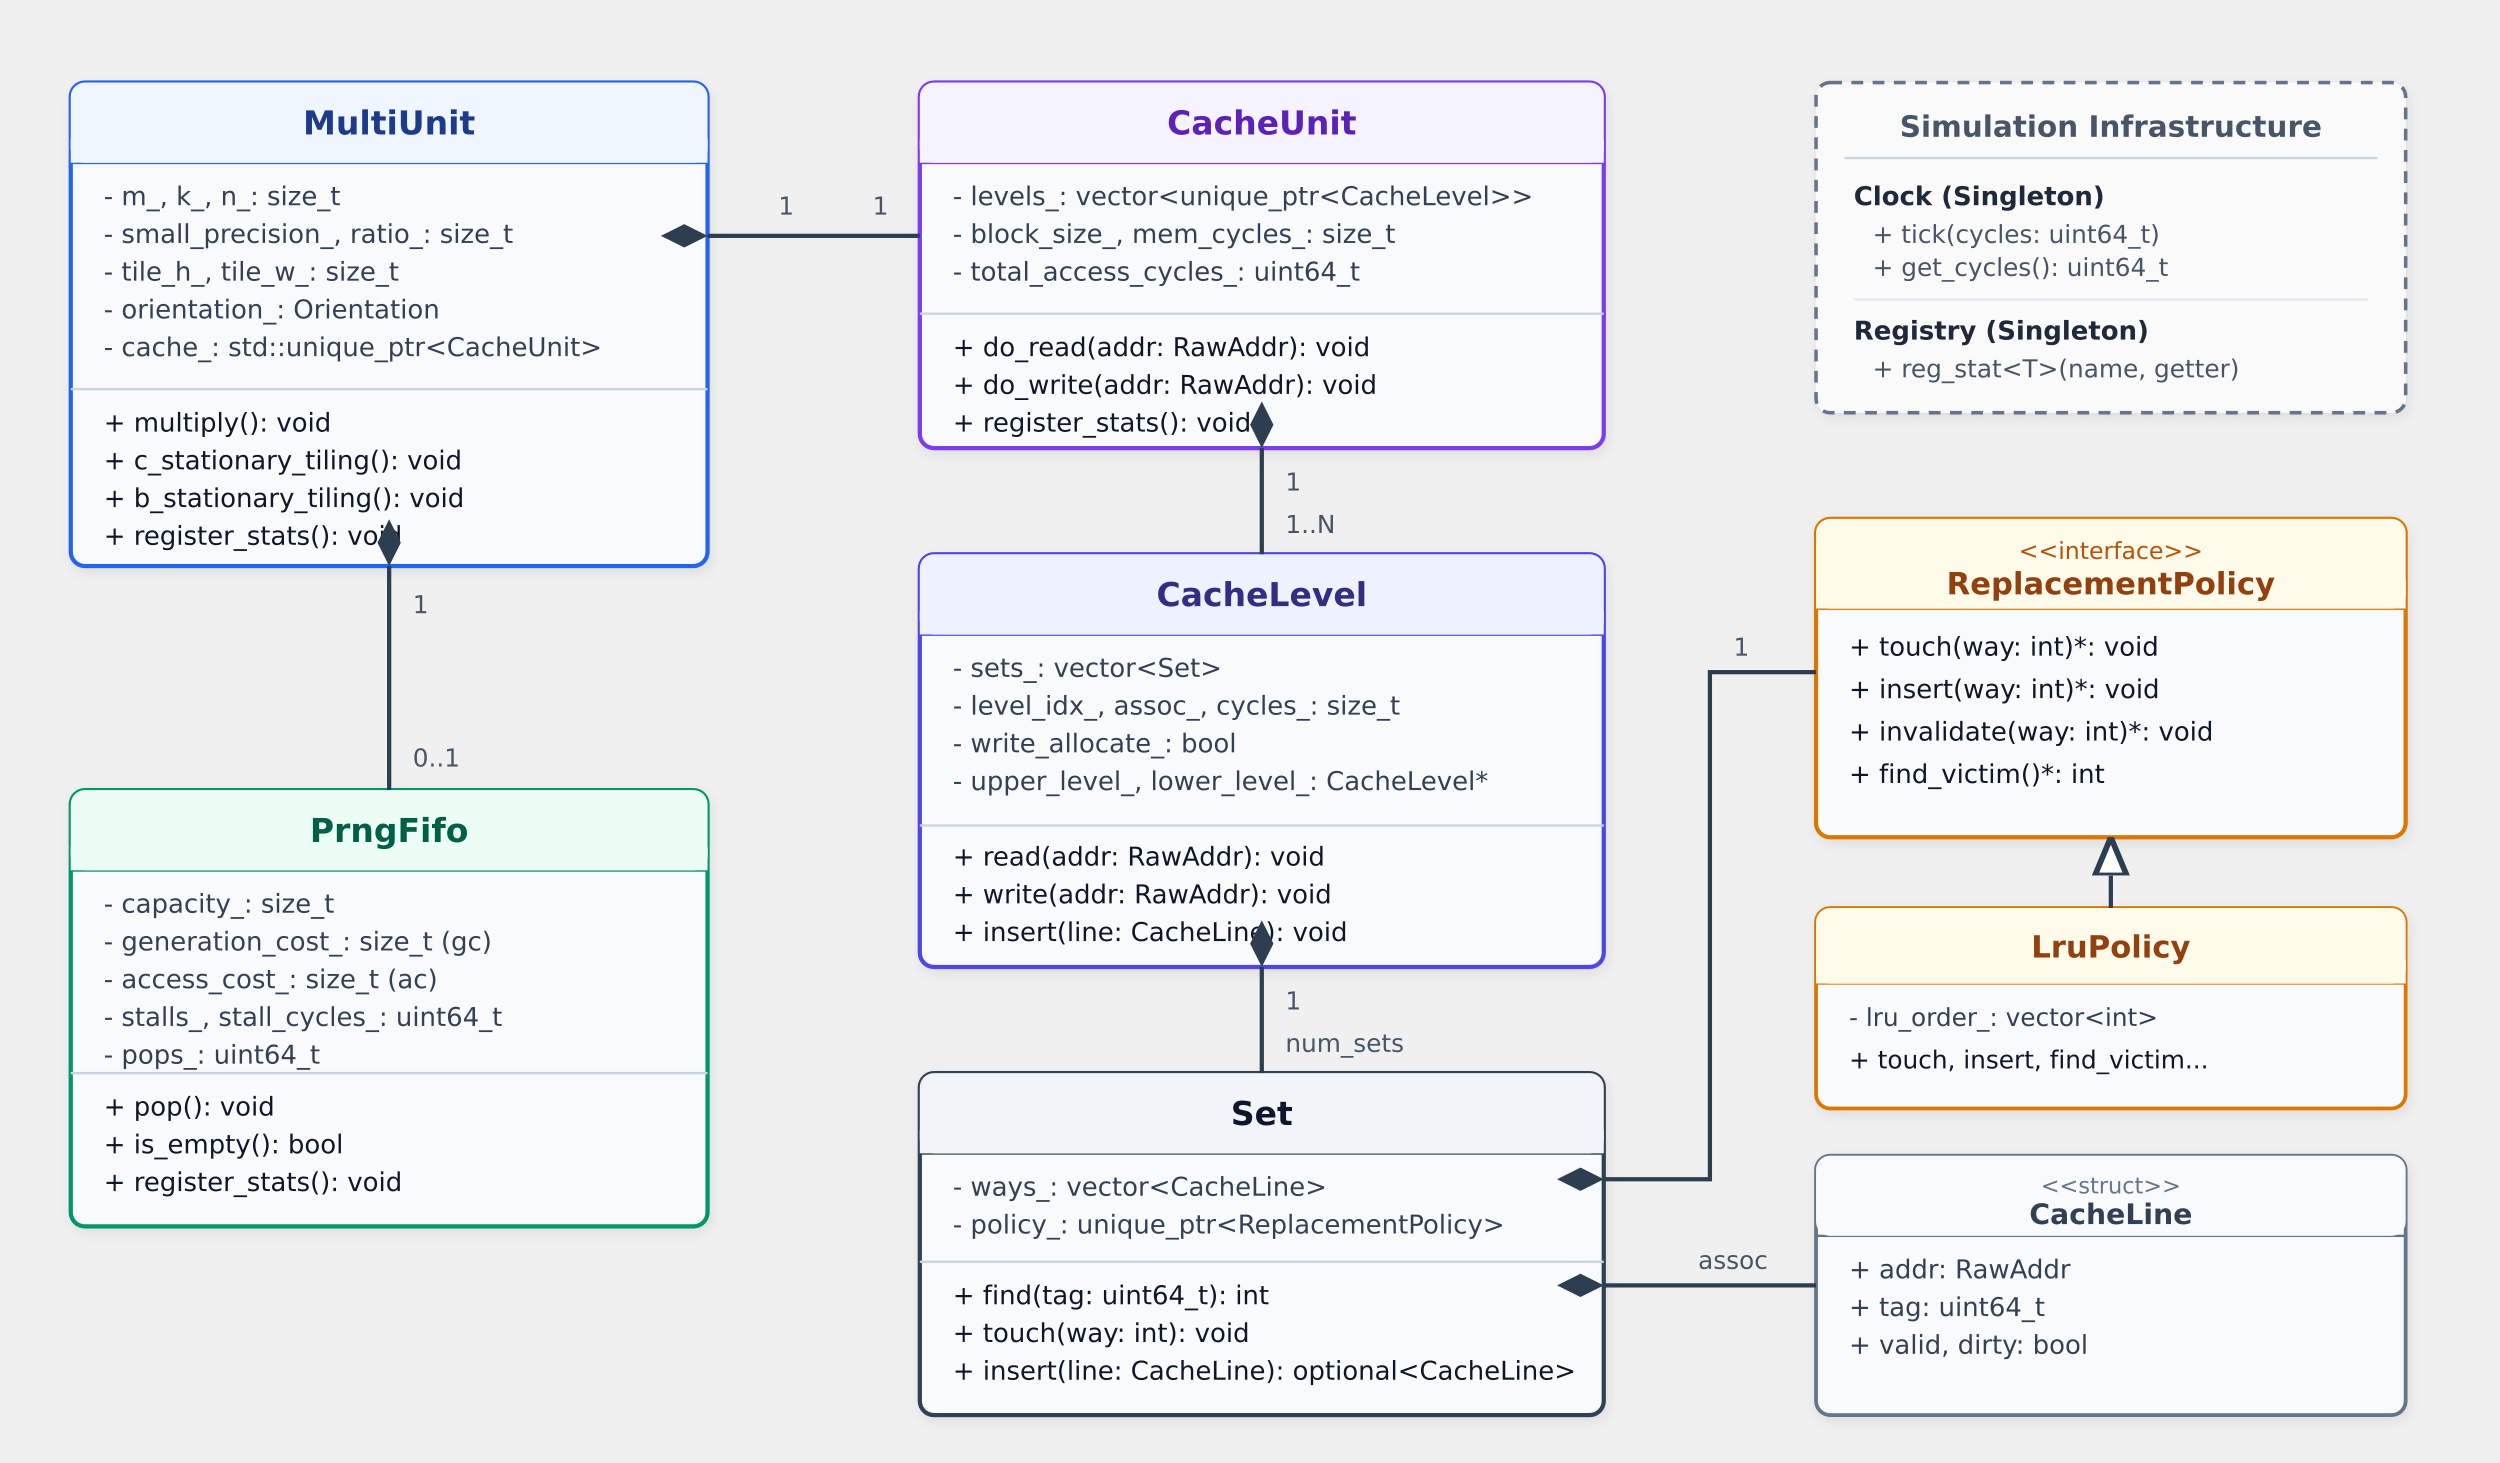
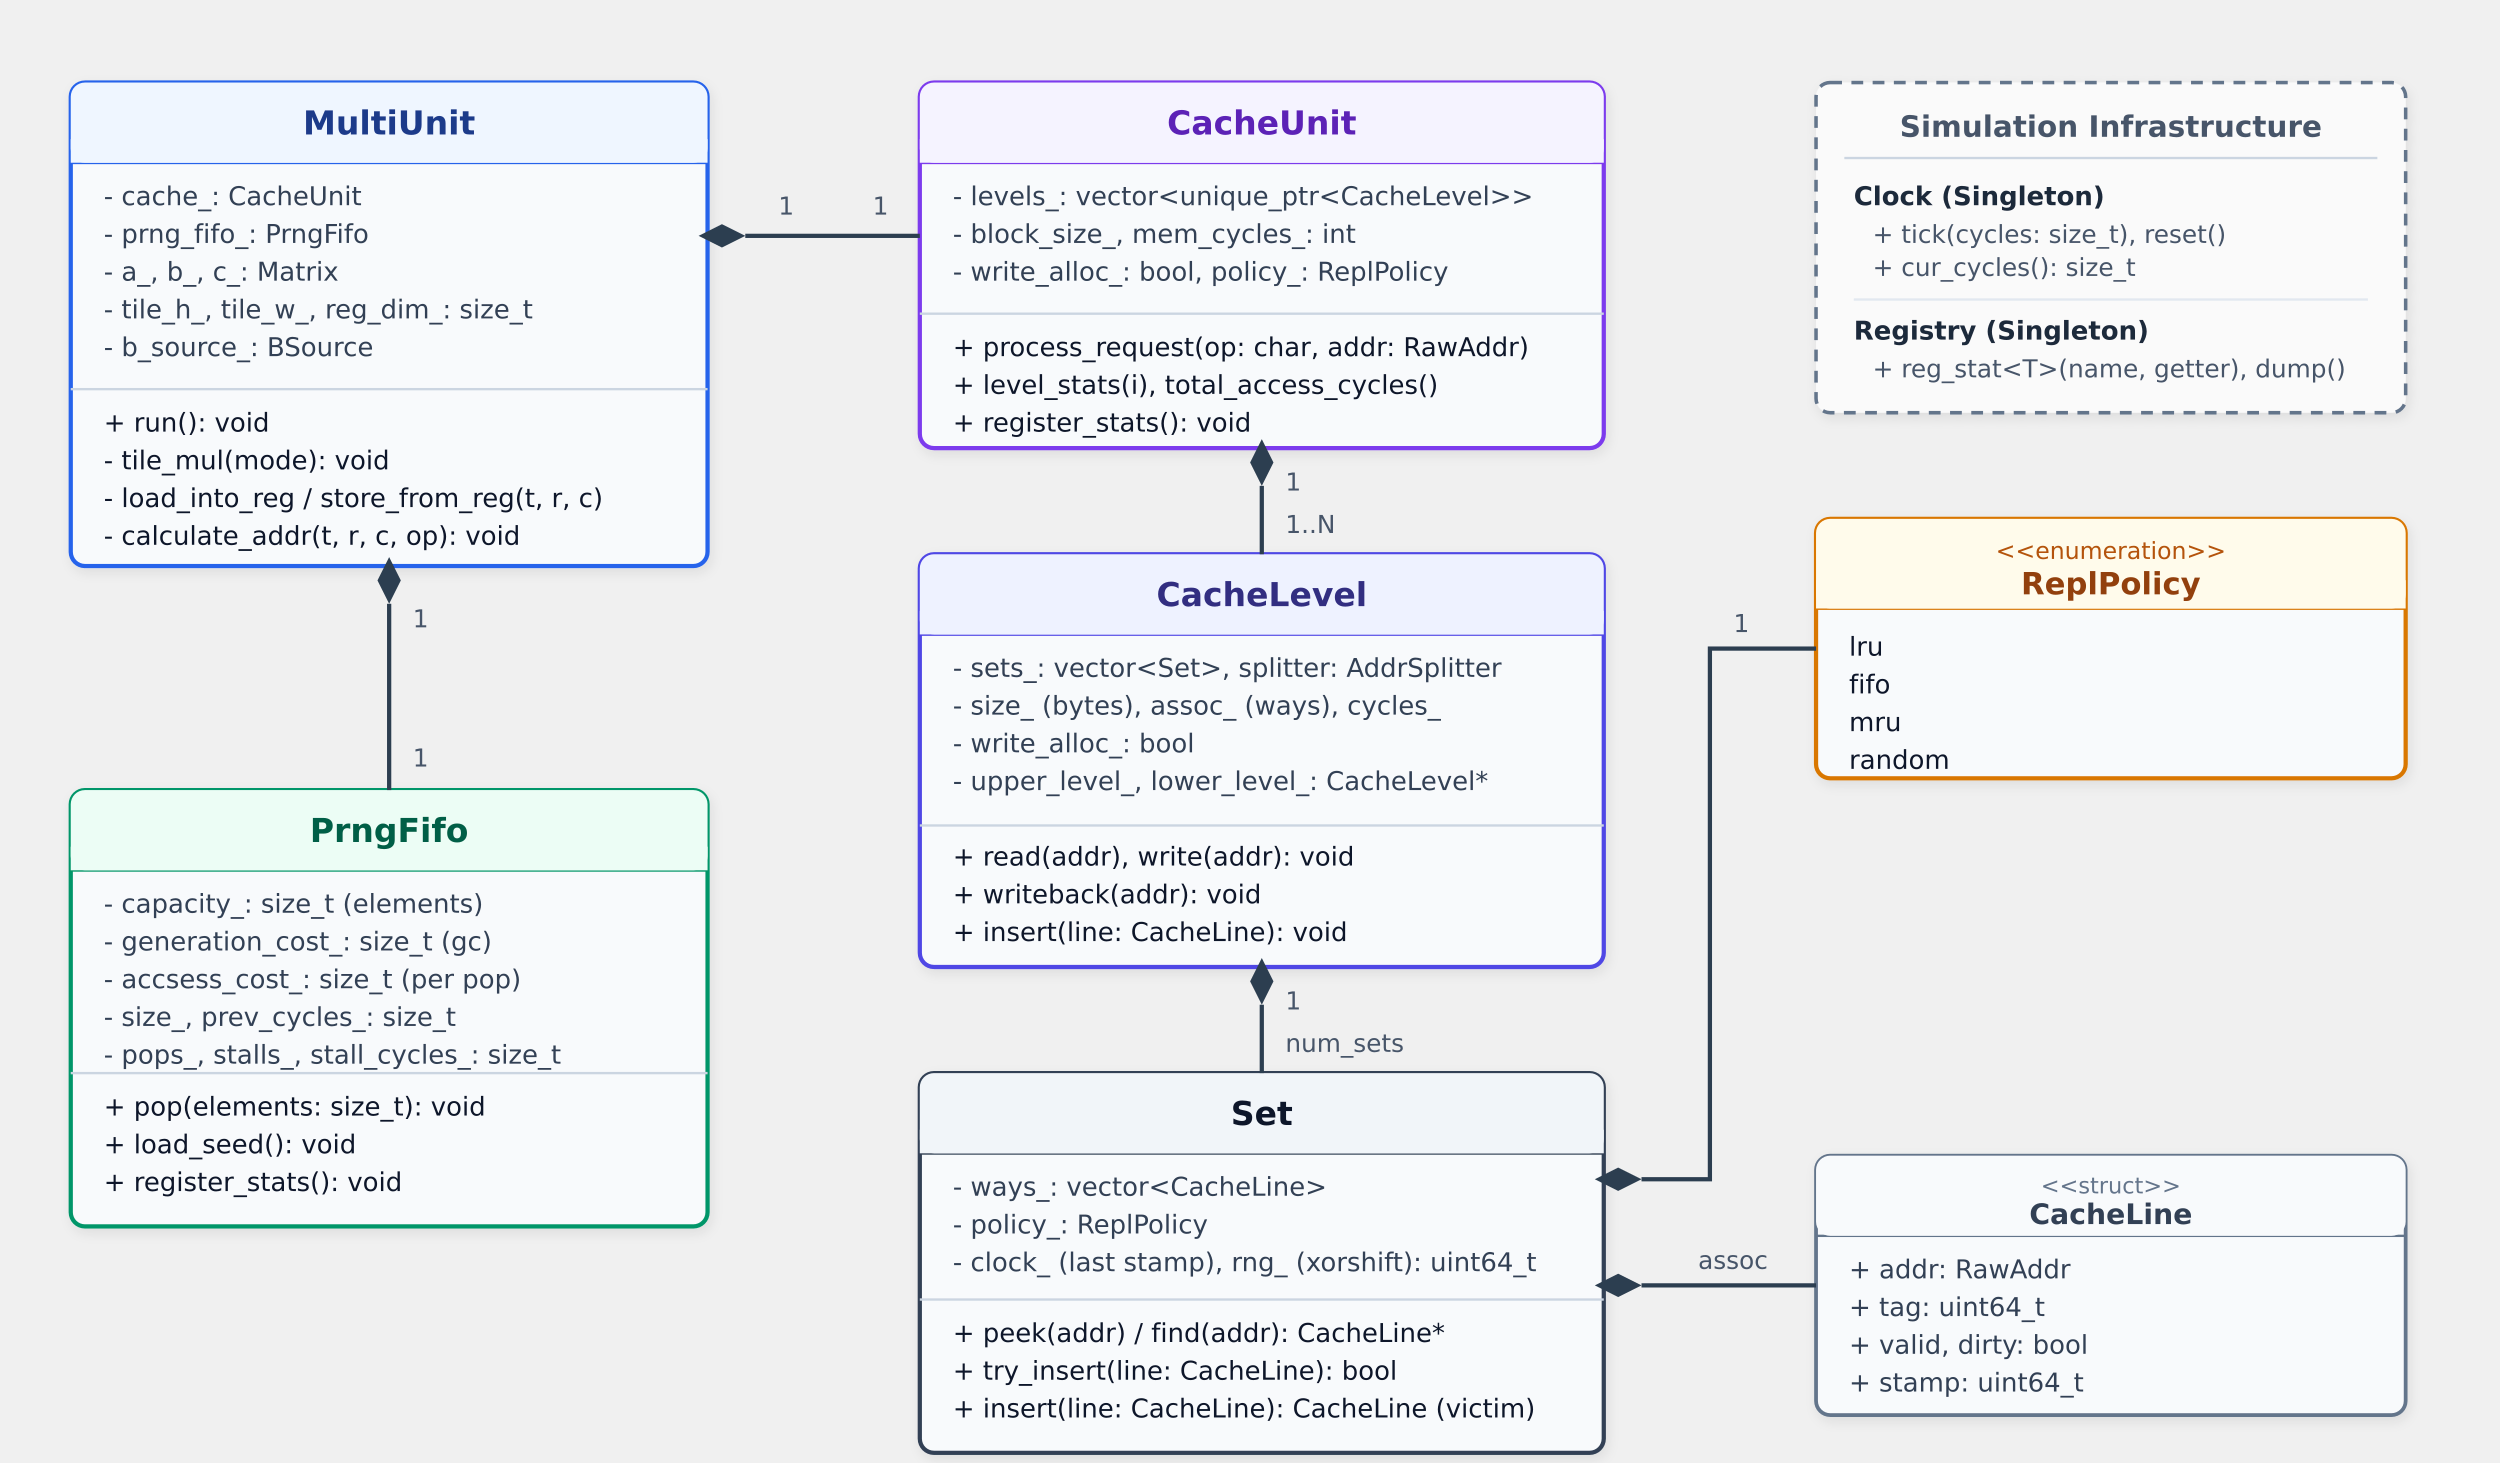
<svg xmlns="http://www.w3.org/2000/svg" viewBox="0 0 1060 620" width="100%" height="100%" style="background-color: #ffffff; font-family: 'DejaVu Sans', 'Liberation Sans', Arial, sans-serif;">
  <defs>
    <marker id="arrow" viewBox="0 0 10 10" refX="10" refY="5" markerWidth="6" markerHeight="6" orient="auto-start-reverse">
      <path d="M 0 1 L 10 5 L 0 9 z" fill="#2c3e50" />
    </marker>
    <marker id="inheritance" viewBox="0 0 12 12" refX="12" refY="6" markerWidth="9" markerHeight="9" orient="auto-start-reverse">
      <polygon points="0,1 12,6 0,11" fill="#ffffff" stroke="#2c3e50" stroke-width="1.8" />
    </marker>
    <marker id="composition" viewBox="0 0 16 10" refX="0" refY="5" markerWidth="11" markerHeight="7" orient="auto-start-reverse">
      <polygon points="0,5 8,1 16,5 8,9" fill="#2c3e50" />
    </marker>
    <filter id="shadow" x="-5%" y="-5%" width="110%" height="115%" filterUnits="userSpaceOnUse">
      <feDropShadow dx="1" dy="2" stdDeviation="2.5" flood-color="#000000" flood-opacity="0.08" />
    </filter>
  </defs>
  <g transform="translate(30, 35)" filter="url(#shadow)">
    <rect width="270" height="205" rx="6" fill="#f8fafc" stroke="#2563eb" stroke-width="1.8" />
    <path d="M 0 34 L 270 34" stroke="#2563eb" stroke-width="1.2" />
    <path d="M 0 130 L 270 130" stroke="#cbd5e1" stroke-width="1" />
    <rect width="270" height="34" rx="6" fill="#eff6ff" />
    <rect y="24" width="270" height="10" fill="#eff6ff" />
    <text x="135" y="22" text-anchor="middle" font-weight="bold" font-size="14" fill="#1e3a8a">MultiUnit</text>
-     <text x="14" y="52" font-size="11" fill="#334155">- m_, k_, n_: size_t</text>
-     <text x="14" y="68" font-size="11" fill="#334155">- small_precision_, ratio_: size_t</text>
-     <text x="14" y="84" font-size="11" fill="#334155">- tile_h_, tile_w_: size_t</text>
-     <text x="14" y="100" font-size="11" fill="#334155">- orientation_: Orientation</text>
-     <text x="14" y="116" font-size="11" fill="#334155">- cache_: std::unique_ptr&lt;CacheUnit&gt;</text>
-     <text x="14" y="148" font-size="11" fill="#0f172a">+ multiply(): void</text>
-     <text x="14" y="164" font-size="11" fill="#0f172a">+ c_stationary_tiling(): void</text>
-     <text x="14" y="180" font-size="11" fill="#0f172a">+ b_stationary_tiling(): void</text>
-     <text x="14" y="196" font-size="11" fill="#0f172a">+ register_stats(): void</text>
+     <text x="14" y="52" font-size="11" fill="#334155">- cache_: CacheUnit</text>
+     <text x="14" y="68" font-size="11" fill="#334155">- prng_fifo_: PrngFifo</text>
+     <text x="14" y="84" font-size="11" fill="#334155">- a_, b_, c_: Matrix</text>
+     <text x="14" y="100" font-size="11" fill="#334155">- tile_h_, tile_w_, reg_dim_: size_t</text>
+     <text x="14" y="116" font-size="11" fill="#334155">- b_source_: BSource</text>
+     <text x="14" y="148" font-size="11" fill="#0f172a">+ run(): void</text>
+     <text x="14" y="164" font-size="11" fill="#0f172a">- tile_mul(mode): void</text>
+     <text x="14" y="180" font-size="11" fill="#0f172a">- load_into_reg / store_from_reg(t, r, c)</text>
+     <text x="14" y="196" font-size="11" fill="#0f172a">- calculate_addr(t, r, c, op): void</text>
  </g>
  <g transform="translate(30, 335)" filter="url(#shadow)">
    <rect width="270" height="185" rx="6" fill="#f8fafc" stroke="#059669" stroke-width="1.8" />
    <path d="M 0 34 L 270 34" stroke="#059669" stroke-width="1.2" />
    <path d="M 0 120 L 270 120" stroke="#cbd5e1" stroke-width="1" />
    <rect width="270" height="34" rx="6" fill="#ecfdf5" />
    <rect y="24" width="270" height="10" fill="#ecfdf5" />
    <text x="135" y="22" text-anchor="middle" font-weight="bold" font-size="14" fill="#065f46">PrngFifo</text>
-     <text x="14" y="52" font-size="11" fill="#334155">- capacity_: size_t</text>
+     <text x="14" y="52" font-size="11" fill="#334155">- capacity_: size_t (elements)</text>
    <text x="14" y="68" font-size="11" fill="#334155">- generation_cost_: size_t (gc)</text>
-     <text x="14" y="84" font-size="11" fill="#334155">- access_cost_: size_t (ac)</text>
-     <text x="14" y="100" font-size="11" fill="#334155">- stalls_, stall_cycles_: uint64_t</text>
-     <text x="14" y="116" font-size="11" fill="#334155">- pops_: uint64_t</text>
-     <text x="14" y="138" font-size="11" fill="#0f172a">+ pop(): void</text>
-     <text x="14" y="154" font-size="11" fill="#0f172a">+ is_empty(): bool</text>
+     <text x="14" y="84" font-size="11" fill="#334155">- accsess_cost_: size_t (per pop)</text>
+     <text x="14" y="100" font-size="11" fill="#334155">- size_, prev_cycles_: size_t</text>
+     <text x="14" y="116" font-size="11" fill="#334155">- pops_, stalls_, stall_cycles_: size_t</text>
+     <text x="14" y="138" font-size="11" fill="#0f172a">+ pop(elements: size_t): void</text>
+     <text x="14" y="154" font-size="11" fill="#0f172a">+ load_seed(): void</text>
    <text x="14" y="170" font-size="11" fill="#0f172a">+ register_stats(): void</text>
  </g>
  <g transform="translate(390, 35)" filter="url(#shadow)">
    <rect width="290" height="155" rx="6" fill="#f8fafc" stroke="#7c3aed" stroke-width="1.8" />
    <path d="M 0 34 L 290 34" stroke="#7c3aed" stroke-width="1.2" />
    <path d="M 0 98 L 290 98" stroke="#cbd5e1" stroke-width="1" />
    <rect width="290" height="34" rx="6" fill="#f5f3ff" />
    <rect y="24" width="290" height="10" fill="#f5f3ff" />
    <text x="145" y="22" text-anchor="middle" font-weight="bold" font-size="14" fill="#5b21b6">CacheUnit</text>
    <text x="14" y="52" font-size="11" fill="#334155">- levels_: vector&lt;unique_ptr&lt;CacheLevel&gt;&gt;</text>
-     <text x="14" y="68" font-size="11" fill="#334155">- block_size_, mem_cycles_: size_t</text>
-     <text x="14" y="84" font-size="11" fill="#334155">- total_access_cycles_: uint64_t</text>
-     <text x="14" y="116" font-size="11" fill="#0f172a">+ do_read(addr: RawAddr): void</text>
-     <text x="14" y="132" font-size="11" fill="#0f172a">+ do_write(addr: RawAddr): void</text>
+     <text x="14" y="68" font-size="11" fill="#334155">- block_size_, mem_cycles_: int</text>
+     <text x="14" y="84" font-size="11" fill="#334155">- write_alloc_: bool, policy_: ReplPolicy</text>
+     <text x="14" y="116" font-size="11" fill="#0f172a">+ process_request(op: char, addr: RawAddr)</text>
+     <text x="14" y="132" font-size="11" fill="#0f172a">+ level_stats(i), total_access_cycles()</text>
    <text x="14" y="148" font-size="11" fill="#0f172a">+ register_stats(): void</text>
  </g>
  <g transform="translate(390, 235)" filter="url(#shadow)">
    <rect width="290" height="175" rx="6" fill="#f8fafc" stroke="#4f46e5" stroke-width="1.8" />
    <path d="M 0 34 L 290 34" stroke="#4f46e5" stroke-width="1.2" />
    <path d="M 0 115 L 290 115" stroke="#cbd5e1" stroke-width="1" />
    <rect width="290" height="34" rx="6" fill="#eef2ff" />
    <rect y="24" width="290" height="10" fill="#eef2ff" />
    <text x="145" y="22" text-anchor="middle" font-weight="bold" font-size="14" fill="#312e81">CacheLevel</text>
-     <text x="14" y="52" font-size="11" fill="#334155">- sets_: vector&lt;Set&gt;</text>
-     <text x="14" y="68" font-size="11" fill="#334155">- level_idx_, assoc_, cycles_: size_t</text>
-     <text x="14" y="84" font-size="11" fill="#334155">- write_allocate_: bool</text>
+     <text x="14" y="52" font-size="11" fill="#334155">- sets_: vector&lt;Set&gt;, splitter: AddrSplitter</text>
+     <text x="14" y="68" font-size="11" fill="#334155">- size_ (bytes), assoc_ (ways), cycles_</text>
+     <text x="14" y="84" font-size="11" fill="#334155">- write_alloc_: bool</text>
    <text x="14" y="100" font-size="11" fill="#334155">- upper_level_, lower_level_: CacheLevel*</text>
-     <text x="14" y="132" font-size="11" fill="#0f172a">+ read(addr: RawAddr): void</text>
-     <text x="14" y="148" font-size="11" fill="#0f172a">+ write(addr: RawAddr): void</text>
+     <text x="14" y="132" font-size="11" fill="#0f172a">+ read(addr), write(addr): void</text>
+     <text x="14" y="148" font-size="11" fill="#0f172a">+ writeback(addr): void</text>
    <text x="14" y="164" font-size="11" fill="#0f172a">+ insert(line: CacheLine): void</text>
  </g>
  <g transform="translate(390, 455)" filter="url(#shadow)">
-     <rect width="290" height="145" rx="6" fill="#f8fafc" stroke="#334155" stroke-width="1.8" />
+     <rect width="290" height="161" rx="6" fill="#f8fafc" stroke="#334155" stroke-width="1.8" />
    <path d="M 0 34 L 290 34" stroke="#334155" stroke-width="1.2" />
-     <path d="M 0 80 L 290 80" stroke="#cbd5e1" stroke-width="1" />
+     <path d="M 0 96 L 290 96" stroke="#cbd5e1" stroke-width="1" />
    <rect width="290" height="34" rx="6" fill="#f1f5f9" />
    <rect y="24" width="290" height="10" fill="#f1f5f9" />
    <text x="145" y="22" text-anchor="middle" font-weight="bold" font-size="14" fill="#0f172a">Set</text>
    <text x="14" y="52" font-size="11" fill="#334155">- ways_: vector&lt;CacheLine&gt;</text>
-     <text x="14" y="68" font-size="11" fill="#334155">- policy_: unique_ptr&lt;ReplacementPolicy&gt;</text>
-     <text x="14" y="98" font-size="11" fill="#0f172a">+ find(tag: uint64_t): int</text>
-     <text x="14" y="114" font-size="11" fill="#0f172a">+ touch(way: int): void</text>
-     <text x="14" y="130" font-size="11" fill="#0f172a">+ insert(line: CacheLine): optional&lt;CacheLine&gt;</text>
+     <text x="14" y="68" font-size="11" fill="#334155">- policy_: ReplPolicy</text>
+     <text x="14" y="84" font-size="11" fill="#334155">- clock_ (last stamp), rng_ (xorshift): uint64_t</text>
+     <text x="14" y="114" font-size="11" fill="#0f172a">+ peek(addr) / find(addr): CacheLine*</text>
+     <text x="14" y="130" font-size="11" fill="#0f172a">+ try_insert(line: CacheLine): bool</text>
+     <text x="14" y="146" font-size="11" fill="#0f172a">+ insert(line: CacheLine): CacheLine (victim)</text>
  </g>
  <g transform="translate(770, 35)" filter="url(#shadow)">
    <rect width="250" height="140" rx="6" fill="#fafafa" stroke="#64748b" stroke-width="1.5" stroke-dasharray="5,4" />
    <text x="125" y="23" text-anchor="middle" font-weight="bold" font-size="12.5" fill="#475569">Simulation Infrastructure</text>
    <line x1="12" y1="32" x2="238" y2="32" stroke="#cbd5e1" />
    <text x="16" y="52" font-weight="bold" font-size="11" fill="#1e293b">Clock (Singleton)</text>
-     <text x="24" y="68" font-size="10.5" fill="#475569">+ tick(cycles: uint64_t)</text>
-     <text x="24" y="82" font-size="10.5" fill="#475569">+ get_cycles(): uint64_t</text>
+     <text x="24" y="68" font-size="10.5" fill="#475569">+ tick(cycles: size_t), reset()</text>
+     <text x="24" y="82" font-size="10.5" fill="#475569">+ cur_cycles(): size_t</text>
    <line x1="16" y1="92" x2="234" y2="92" stroke="#e2e8f0" />
    <text x="16" y="109" font-weight="bold" font-size="11" fill="#1e293b">Registry (Singleton)</text>
-     <text x="24" y="125" font-size="10.5" fill="#475569">+ reg_stat&lt;T&gt;(name, getter)</text>
+     <text x="24" y="125" font-size="10.5" fill="#475569">+ reg_stat&lt;T&gt;(name, getter), dump()</text>
  </g>
  <g transform="translate(770, 220)" filter="url(#shadow)">
-     <rect width="250" height="135" rx="6" fill="#f8fafc" stroke="#d97706" stroke-width="1.8" />
+     <rect width="250" height="110" rx="6" fill="#f8fafc" stroke="#d97706" stroke-width="1.8" />
    <path d="M 0 38 L 250 38" stroke="#d97706" stroke-width="1.2" />
    <rect width="250" height="38" rx="6" fill="#fffbeb" />
    <rect y="26" width="250" height="12" fill="#fffbeb" />
-     <text x="125" y="17" text-anchor="middle" font-size="10" fill="#b45309">&lt;&lt;interface&gt;&gt;</text>
-     <text x="125" y="32" text-anchor="middle" font-weight="bold" font-size="13" fill="#92400e">ReplacementPolicy</text>
-     <text x="14" y="58" font-size="11" fill="#0f172a">+ touch(way: int)*: void</text>
-     <text x="14" y="76" font-size="11" fill="#0f172a">+ insert(way: int)*: void</text>
-     <text x="14" y="94" font-size="11" fill="#0f172a">+ invalidate(way: int)*: void</text>
-     <text x="14" y="112" font-size="11" fill="#0f172a">+ find_victim()*: int</text>
-   </g>
-   <g transform="translate(770, 385)" filter="url(#shadow)">
-     <rect width="250" height="85" rx="6" fill="#f8fafc" stroke="#d97706" stroke-width="1.6" />
-     <path d="M 0 32 L 250 32" stroke="#d97706" stroke-width="1" />
-     <rect width="250" height="32" rx="6" fill="#fffbeb" />
-     <rect y="22" width="250" height="10" fill="#fffbeb" />
-     <text x="125" y="21" text-anchor="middle" font-weight="bold" font-size="13" fill="#92400e">LruPolicy</text>
-     <text x="14" y="50" font-size="10.5" fill="#334155">- lru_order_: vector&lt;int&gt;</text>
-     <text x="14" y="68" font-size="10.5" fill="#0f172a">+ touch, insert, find_victim...</text>
+     <text x="125" y="17" text-anchor="middle" font-size="10" fill="#b45309">&lt;&lt;enumeration&gt;&gt;</text>
+     <text x="125" y="32" text-anchor="middle" font-weight="bold" font-size="13" fill="#92400e">ReplPolicy</text>
+     <text x="14" y="58" font-size="11" fill="#0f172a">lru</text>
+     <text x="14" y="74" font-size="11" fill="#0f172a">fifo</text>
+     <text x="14" y="90" font-size="11" fill="#0f172a">mru</text>
+     <text x="14" y="106" font-size="11" fill="#0f172a">random</text>
  </g>
  <g transform="translate(770, 490)" filter="url(#shadow)">
    <rect width="250" height="110" rx="6" fill="#f8fafc" stroke="#64748b" stroke-width="1.6" />
    <path d="M 0 34 L 250 34" stroke="#64748b" stroke-width="1" />
    <rect width="250" height="34" rx="6" fill="#f8fafc" />
    <text x="125" y="16" text-anchor="middle" font-size="9.5" fill="#64748b">&lt;&lt;struct&gt;&gt;</text>
    <text x="125" y="29" text-anchor="middle" font-weight="bold" font-size="12" fill="#334155">CacheLine</text>
    <text x="14" y="52" font-size="11" fill="#334155">+ addr: RawAddr</text>
    <text x="14" y="68" font-size="11" fill="#334155">+ tag: uint64_t</text>
    <text x="14" y="84" font-size="11" fill="#334155">+ valid, dirty: bool</text>
+     <text x="14" y="100" font-size="11" fill="#334155">+ stamp: uint64_t</text>
  </g>
-   <line x1="300" y1="100" x2="390" y2="100" stroke="#2c3e50" stroke-width="1.8" marker-start="url(#composition)" />
+   <line x1="316" y1="100" x2="390" y2="100" stroke="#2c3e50" stroke-width="1.8" marker-start="url(#composition)" />
  <text x="330" y="91" font-size="10.5" fill="#475569">1</text>
  <text x="370" y="91" font-size="10.5" fill="#475569">1</text>
-   <line x1="165" y1="240" x2="165" y2="335" stroke="#2c3e50" stroke-width="1.8" marker-start="url(#composition)" />
-   <text x="175" y="260" font-size="10.5" fill="#475569">1</text>
-   <text x="175" y="325" font-size="10.5" fill="#475569">0..1</text>
-   <line x1="535" y1="190" x2="535" y2="235" stroke="#2c3e50" stroke-width="1.8" marker-start="url(#composition)" />
+   <line x1="165" y1="256" x2="165" y2="335" stroke="#2c3e50" stroke-width="1.8" marker-start="url(#composition)" />
+   <text x="175" y="266" font-size="10.5" fill="#475569">1</text>
+   <text x="175" y="325" font-size="10.5" fill="#475569">1</text>
+   <line x1="535" y1="206" x2="535" y2="235" stroke="#2c3e50" stroke-width="1.8" marker-start="url(#composition)" />
  <text x="545" y="208" font-size="10.5" fill="#475569">1</text>
  <text x="545" y="226" font-size="10.5" fill="#475569">1..N</text>
-   <line x1="535" y1="410" x2="535" y2="455" stroke="#2c3e50" stroke-width="1.8" marker-start="url(#composition)" />
+   <line x1="535" y1="426" x2="535" y2="455" stroke="#2c3e50" stroke-width="1.8" marker-start="url(#composition)" />
  <text x="545" y="428" font-size="10.5" fill="#475569">1</text>
  <text x="545" y="446" font-size="10.5" fill="#475569">num_sets</text>
-   <path d="M 680 500 L 725 500 L 725 285 L 770 285" fill="none" stroke="#2c3e50" stroke-width="1.8" marker-start="url(#composition)" />
-   <text x="735" y="278" font-size="10.5" fill="#475569">1</text>
-   <line x1="680" y1="545" x2="770" y2="545" stroke="#2c3e50" stroke-width="1.8" marker-start="url(#composition)" />
+   <path d="M 696 500 L 725 500 L 725 275 L 770 275" fill="none" stroke="#2c3e50" stroke-width="1.8" marker-start="url(#composition)" />
+   <text x="735" y="268" font-size="10.5" fill="#475569">1</text>
+   <line x1="696" y1="545" x2="770" y2="545" stroke="#2c3e50" stroke-width="1.8" marker-start="url(#composition)" />
  <text x="720" y="538" font-size="10.5" fill="#475569">assoc</text>
-   <line x1="895" y1="385" x2="895" y2="355" stroke="#2c3e50" stroke-width="1.8" marker-end="url(#inheritance)" />
</svg>
